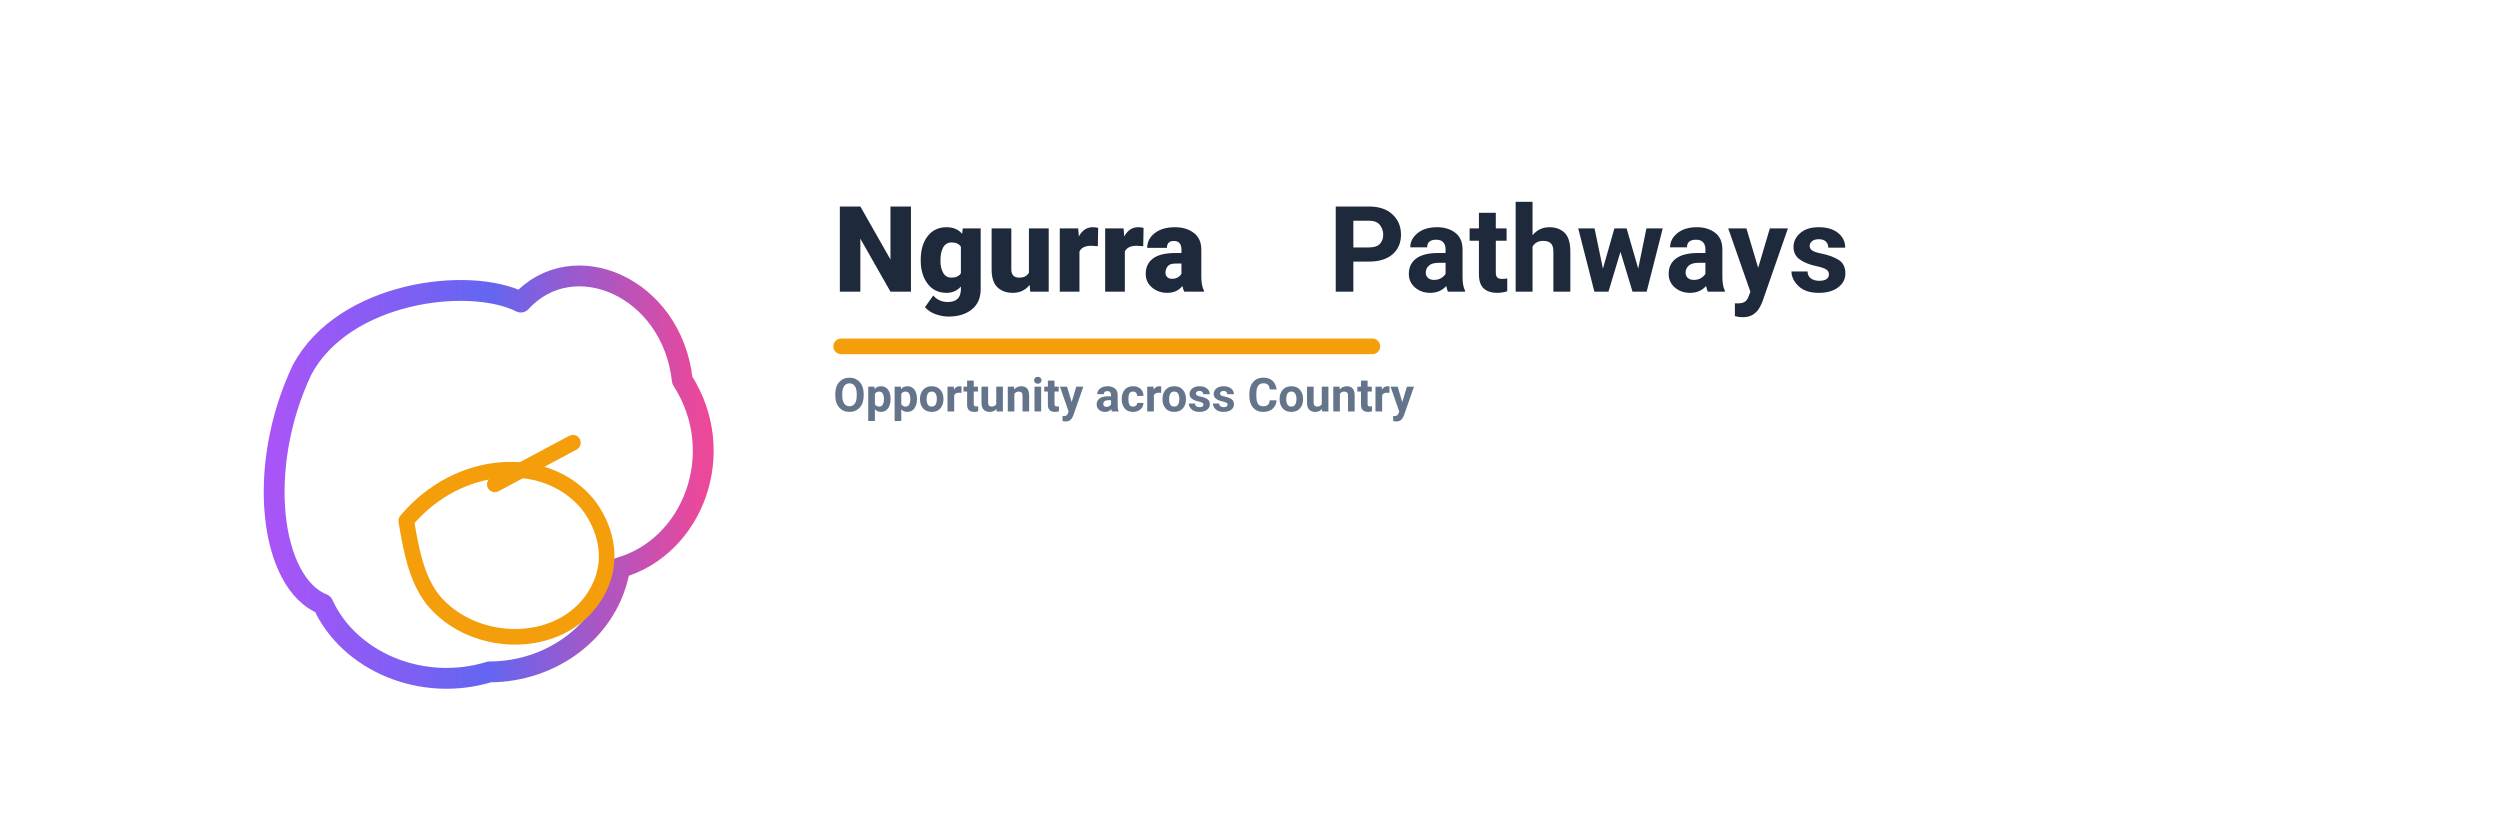
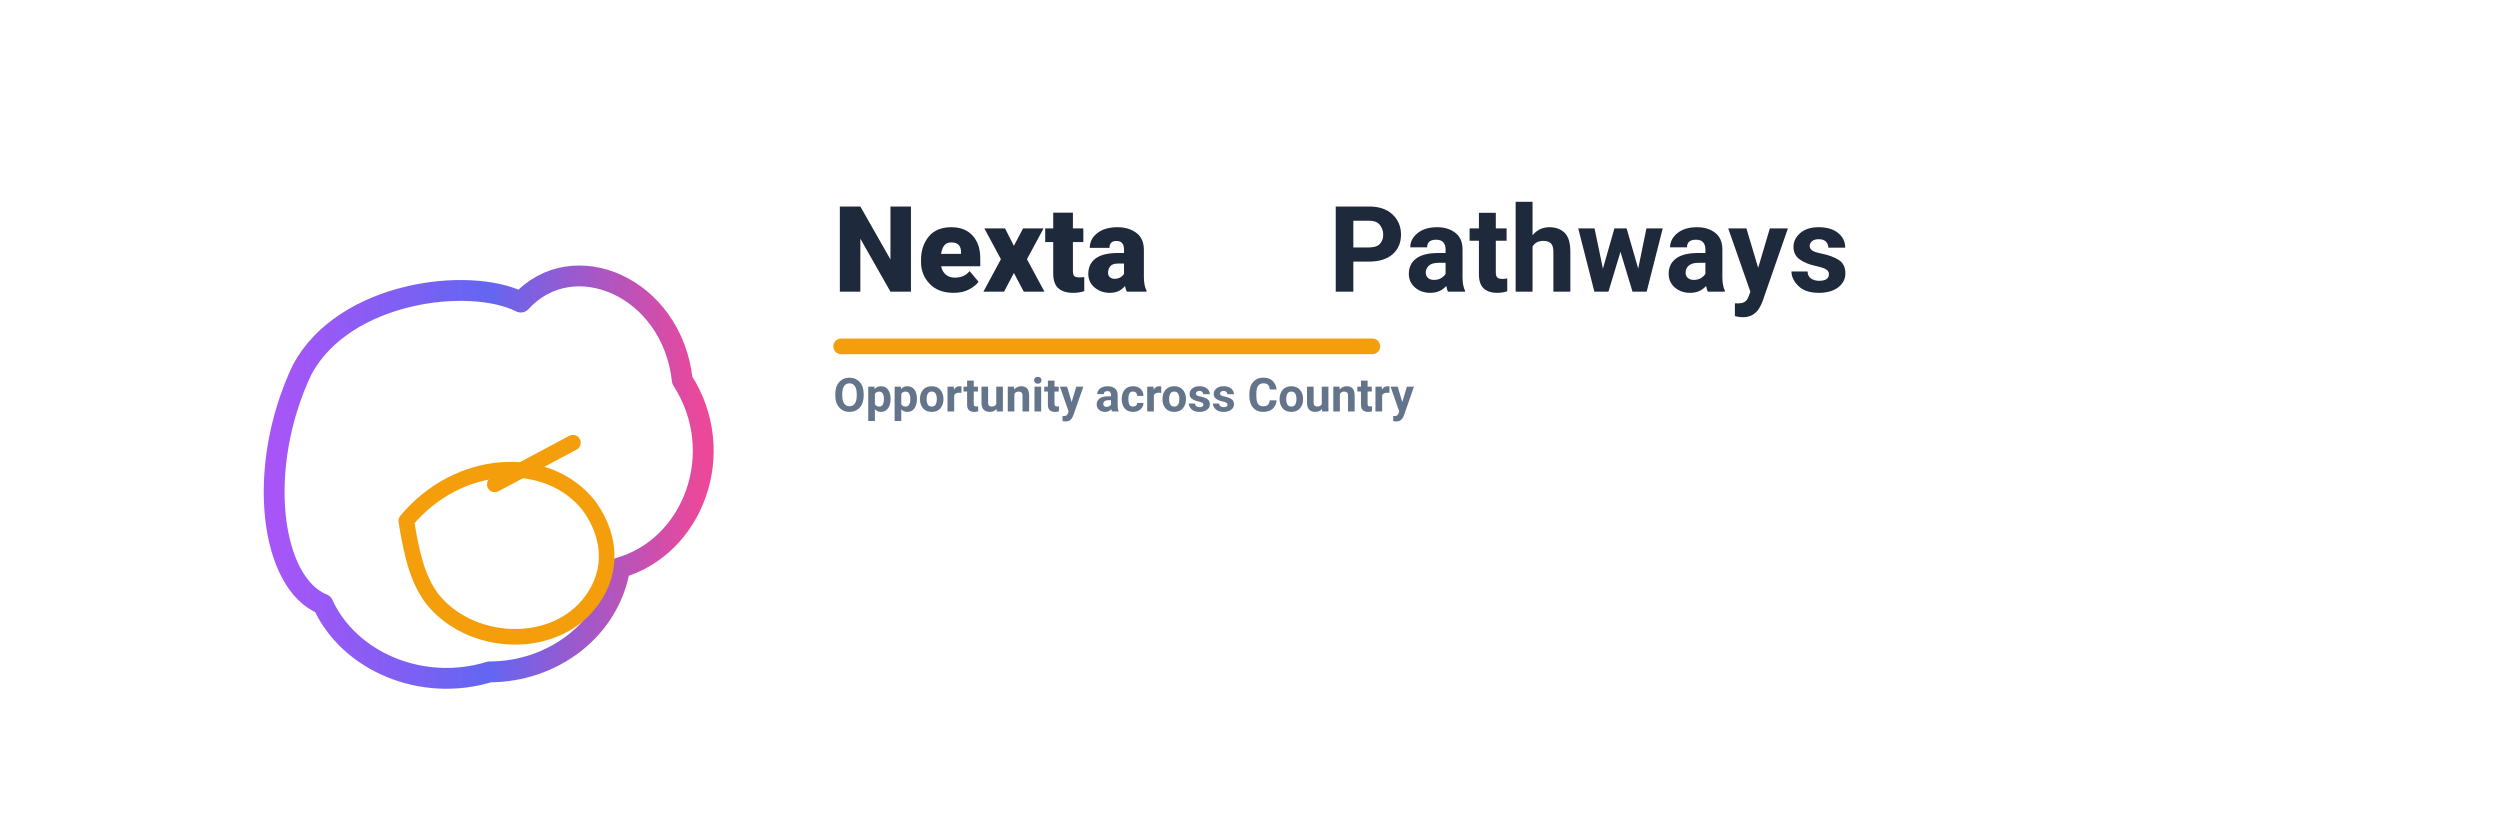
- <svg xmlns="http://www.w3.org/2000/svg" width="960" height="320" viewBox="0 0 960 320" role="img" aria-label="Ngurra Pathways logo concept 02">
+ <svg xmlns="http://www.w3.org/2000/svg" width="960" height="320" viewBox="0 0 960 320" role="img" aria-label="Nexta logo concept 02">
  <defs>
    <linearGradient id="strokeAura" x1="0" y1="0" x2="1" y2="0">
      <stop offset="0" stop-color="#a855f7" />
      <stop offset="0.5" stop-color="#6366f1" />
      <stop offset="1" stop-color="#ec4899" />
    </linearGradient>
  </defs>
  <g transform="translate(64,54)">
    <rect x="0" y="0" width="212" height="212" rx="48" fill="rgba(255,255,255,0.04)" stroke="rgba(255,255,255,0.10)" />
    <path d="M52 88              C68 58, 116 52, 136 62              C156 40, 194 56, 198 92              C216 120, 202 156, 174 164              C170 188, 148 204, 124 204              C98 212, 70 200, 60 178              C40 170, 34 126, 52 88Z" fill="none" stroke="url(#strokeAura)" stroke-width="8" stroke-linejoin="round" />
    <path d="M92 146              C112 122, 146 120, 162 140              C168 148, 172 160, 166 172              C154 196, 118 196, 102 176              C96 168, 94 158, 92 146Z" fill="none" stroke="#f59e0b" stroke-width="6" stroke-linejoin="round" />
    <path d="M126 132 L156 116" stroke="#f59e0b" stroke-width="6" stroke-linecap="round" />
  </g>
  <g transform="translate(320,112)">
-     <text x="0" y="0" font-family="system-ui, -apple-system, Segoe UI, Roboto, Arial" font-size="46" font-weight="900" fill="#1e293b">Ngurra</text>
+     <text x="0" y="0" font-family="system-ui, -apple-system, Segoe UI, Roboto, Arial" font-size="46" font-weight="900" fill="#1e293b">Nexta</text>
    <text x="190" y="0" font-family="system-ui, -apple-system, Segoe UI, Roboto, Arial" font-size="46" font-weight="700" fill="#1e293b">Pathways</text>
    <rect x="0" y="18" width="210" height="6" rx="3" fill="#f59e0b" />
    <text x="0" y="46" font-family="system-ui, -apple-system, Segoe UI, Roboto, Arial" font-size="18" font-weight="600" fill="#64748b">Opportunity across Country</text>
  </g>
</svg>
